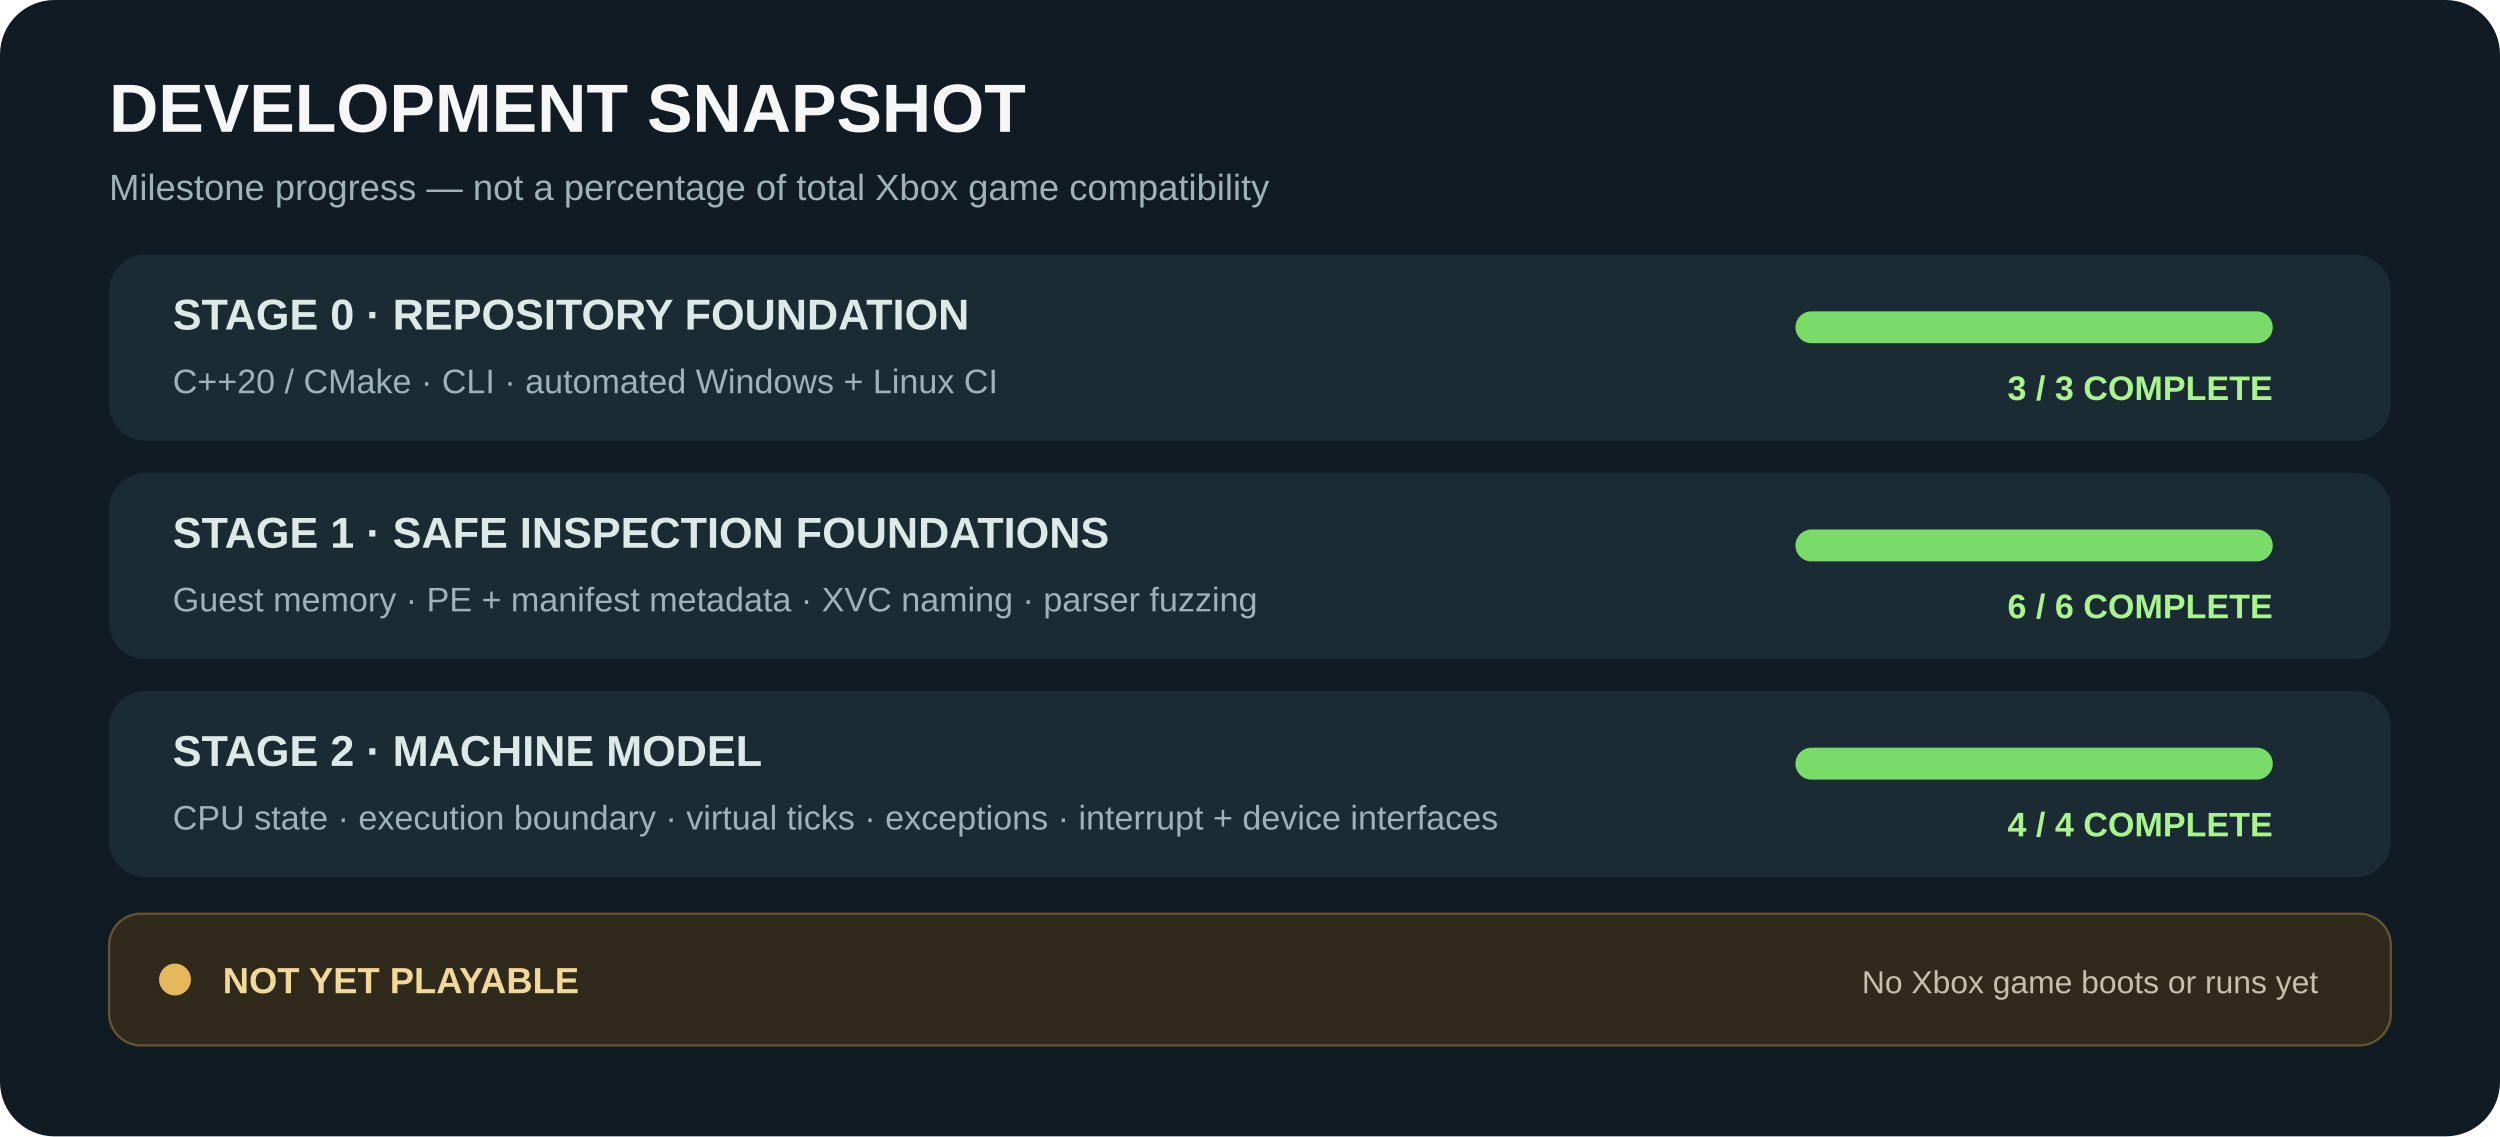
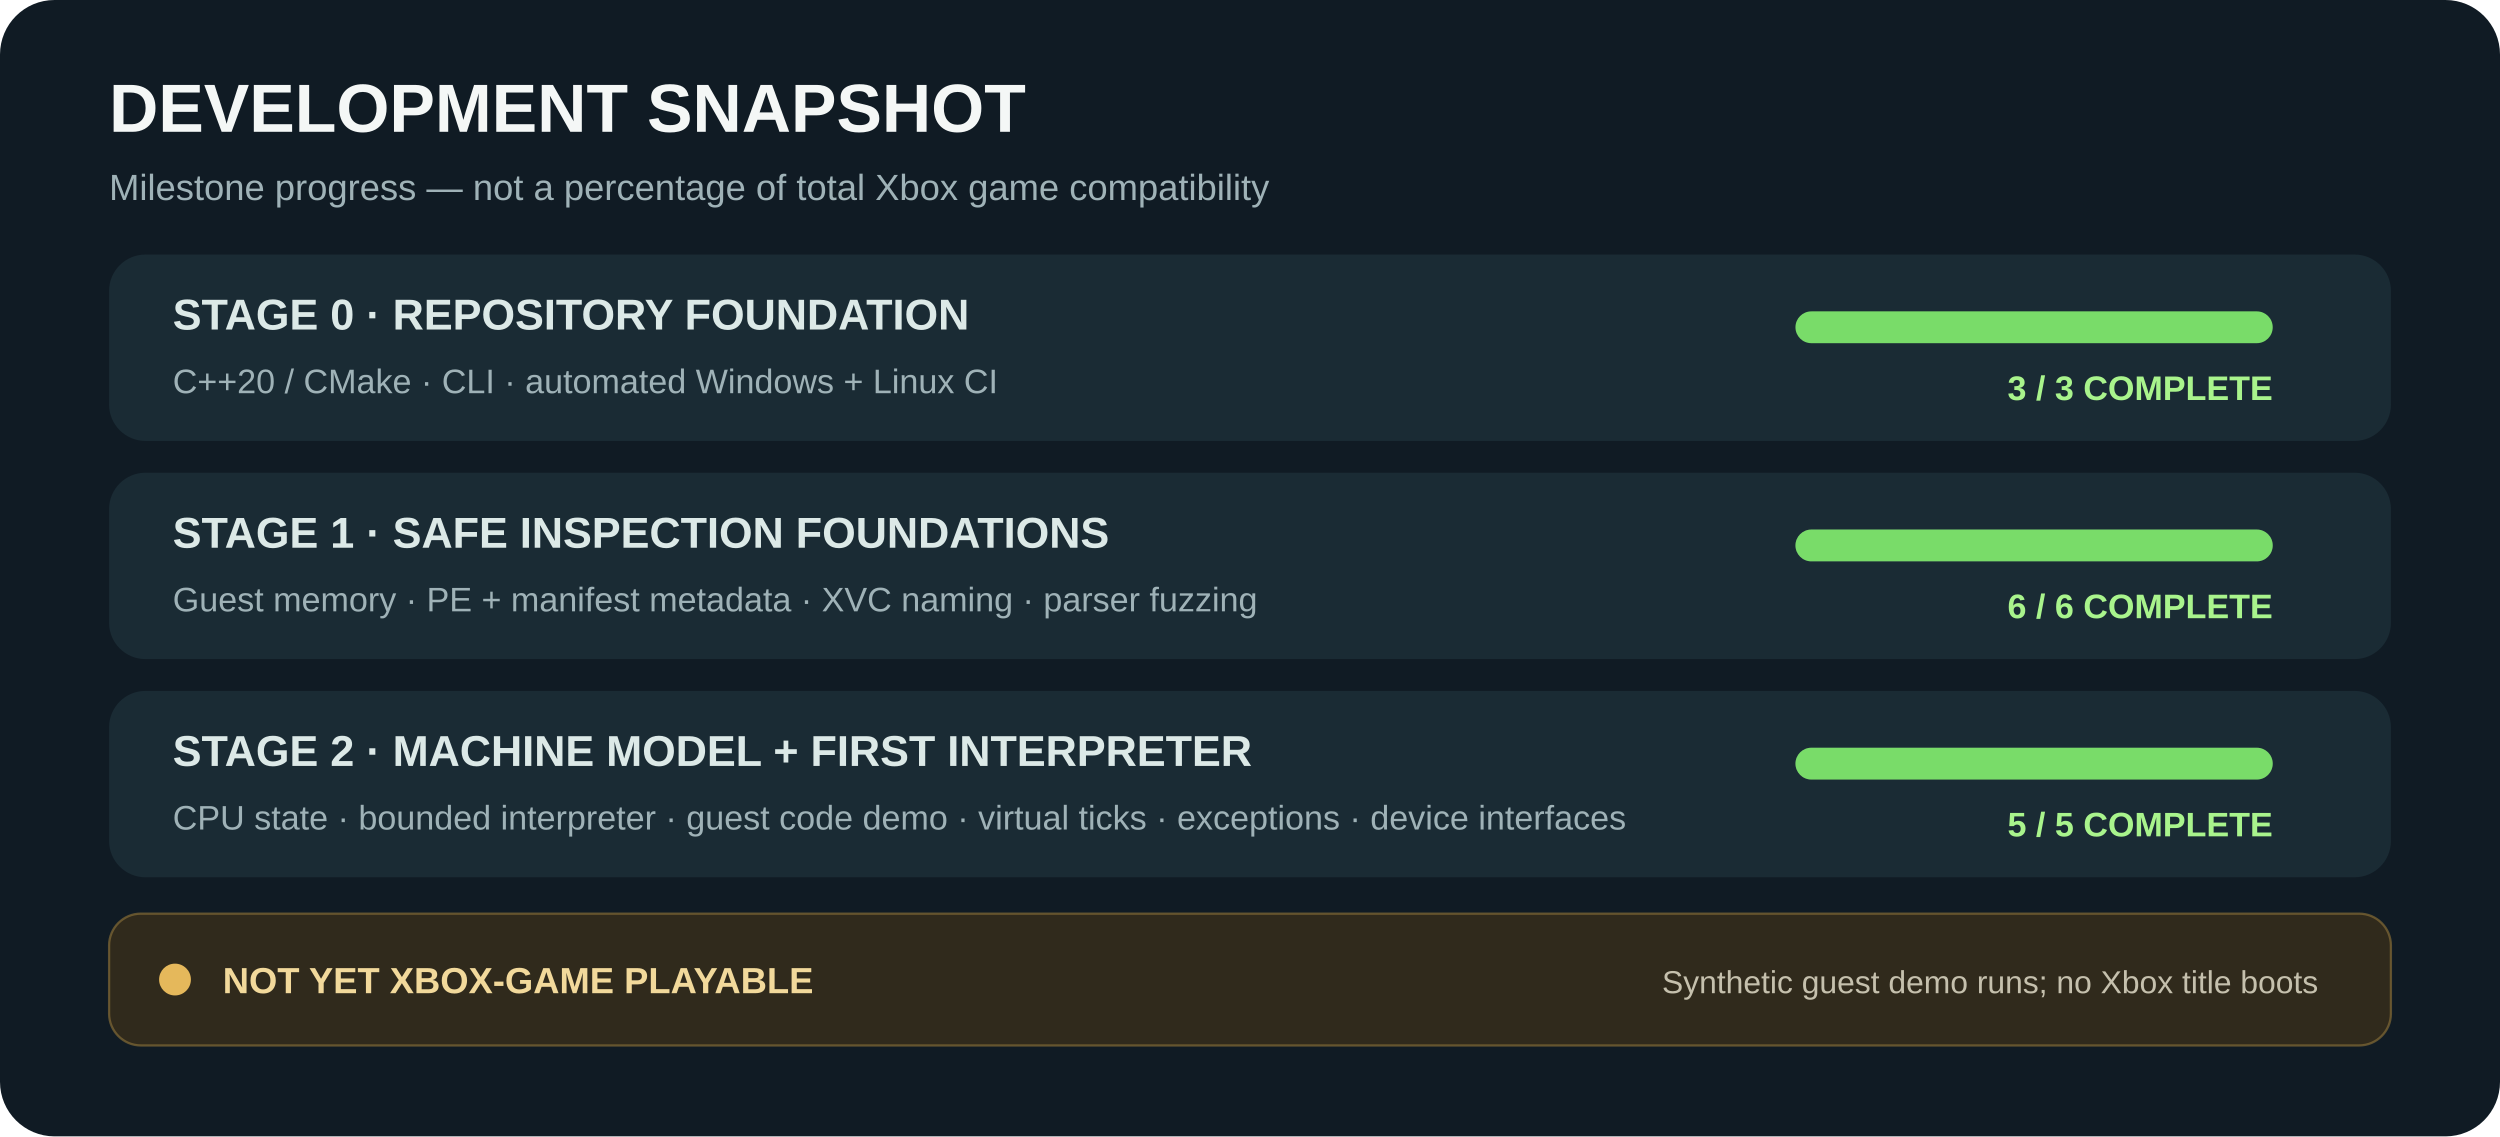
<svg xmlns="http://www.w3.org/2000/svg" width="1100" height="500" viewBox="0 0 1100 500" role="img" aria-labelledby="title desc">
  <rect width="1100" height="500" rx="24" fill="#101b24" />
  <text x="48" y="58" fill="#f4f7f6" font-family="Arial,sans-serif" font-size="30" font-weight="700">DEVELOPMENT SNAPSHOT</text>
  <text x="48" y="88" fill="#9fb2b7" font-family="Arial,sans-serif" font-size="16">Milestone progress — not a percentage of total Xbox game compatibility</text>
  <g font-family="Arial,sans-serif">
    <rect x="48" y="112" width="1004" height="82" rx="16" fill="#1a2b34" />
    <text x="76" y="145" fill="#dce9e7" font-size="19" font-weight="700">STAGE 0 · REPOSITORY FOUNDATION</text>
    <text x="76" y="173" fill="#9fb2b7" font-size="15">C++20 / CMake · CLI · automated Windows + Linux CI</text>
    <rect x="790" y="137" width="210" height="14" rx="7" fill="#79dc69" />
    <text x="1000" y="176" text-anchor="end" fill="#a9f48c" font-size="15" font-weight="700">3 / 3 COMPLETE</text>
    <rect x="48" y="208" width="1004" height="82" rx="16" fill="#1a2b34" />
    <text x="76" y="241" fill="#dce9e7" font-size="19" font-weight="700">STAGE 1 · SAFE INSPECTION FOUNDATIONS</text>
    <text x="76" y="269" fill="#9fb2b7" font-size="15">Guest memory · PE + manifest metadata · XVC naming · parser fuzzing</text>
    <rect x="790" y="233" width="210" height="14" rx="7" fill="#31434a" />
    <rect x="790" y="233" width="210" height="14" rx="7" fill="#79dc69" />
    <text x="1000" y="272" text-anchor="end" fill="#a9f48c" font-size="15" font-weight="700">6 / 6 COMPLETE</text>
    <rect x="48" y="304" width="1004" height="82" rx="16" fill="#1a2b34" />
-     <text x="76" y="337" fill="#dce9e7" font-size="19" font-weight="700">STAGE 2 · MACHINE MODEL</text>
-     <text x="76" y="365" fill="#9fb2b7" font-size="15">CPU state · execution boundary · virtual ticks · exceptions · interrupt + device interfaces</text>
+     <text x="76" y="337" fill="#dce9e7" font-size="19" font-weight="700">STAGE 2 · MACHINE MODEL + FIRST INTERPRETER</text>
+     <text x="76" y="365" fill="#9fb2b7" font-size="15">CPU state · bounded interpreter · guest code demo · virtual ticks · exceptions · device interfaces</text>
    <rect x="790" y="329" width="210" height="14" rx="7" fill="#31434a" />
    <rect x="790" y="329" width="210" height="14" rx="7" fill="#79dc69" />
-     <text x="1000" y="368" text-anchor="end" fill="#a9f48c" font-size="15" font-weight="700">4 / 4 COMPLETE</text>
+     <text x="1000" y="368" text-anchor="end" fill="#a9f48c" font-size="15" font-weight="700">5 / 5 COMPLETE</text>
    <rect x="48" y="402" width="1004" height="58" rx="14" fill="#302a1c" stroke="#8b7138" stroke-opacity=".65" />
    <circle cx="77" cy="431" r="7" fill="#e5b85b" />
-     <text x="98" y="437" fill="#f2d99b" font-size="16" font-weight="700">NOT YET PLAYABLE</text>
-     <text x="1020" y="437" text-anchor="end" fill="#c5c0ad" font-size="14">No Xbox game boots or runs yet</text>
+     <text x="98" y="437" fill="#f2d99b" font-size="16" font-weight="700">NOT YET XBOX-GAME PLAYABLE</text>
+     <text x="1020" y="437" text-anchor="end" fill="#c5c0ad" font-size="14">Synthetic guest demo runs; no Xbox title boots</text>
  </g>
</svg>
